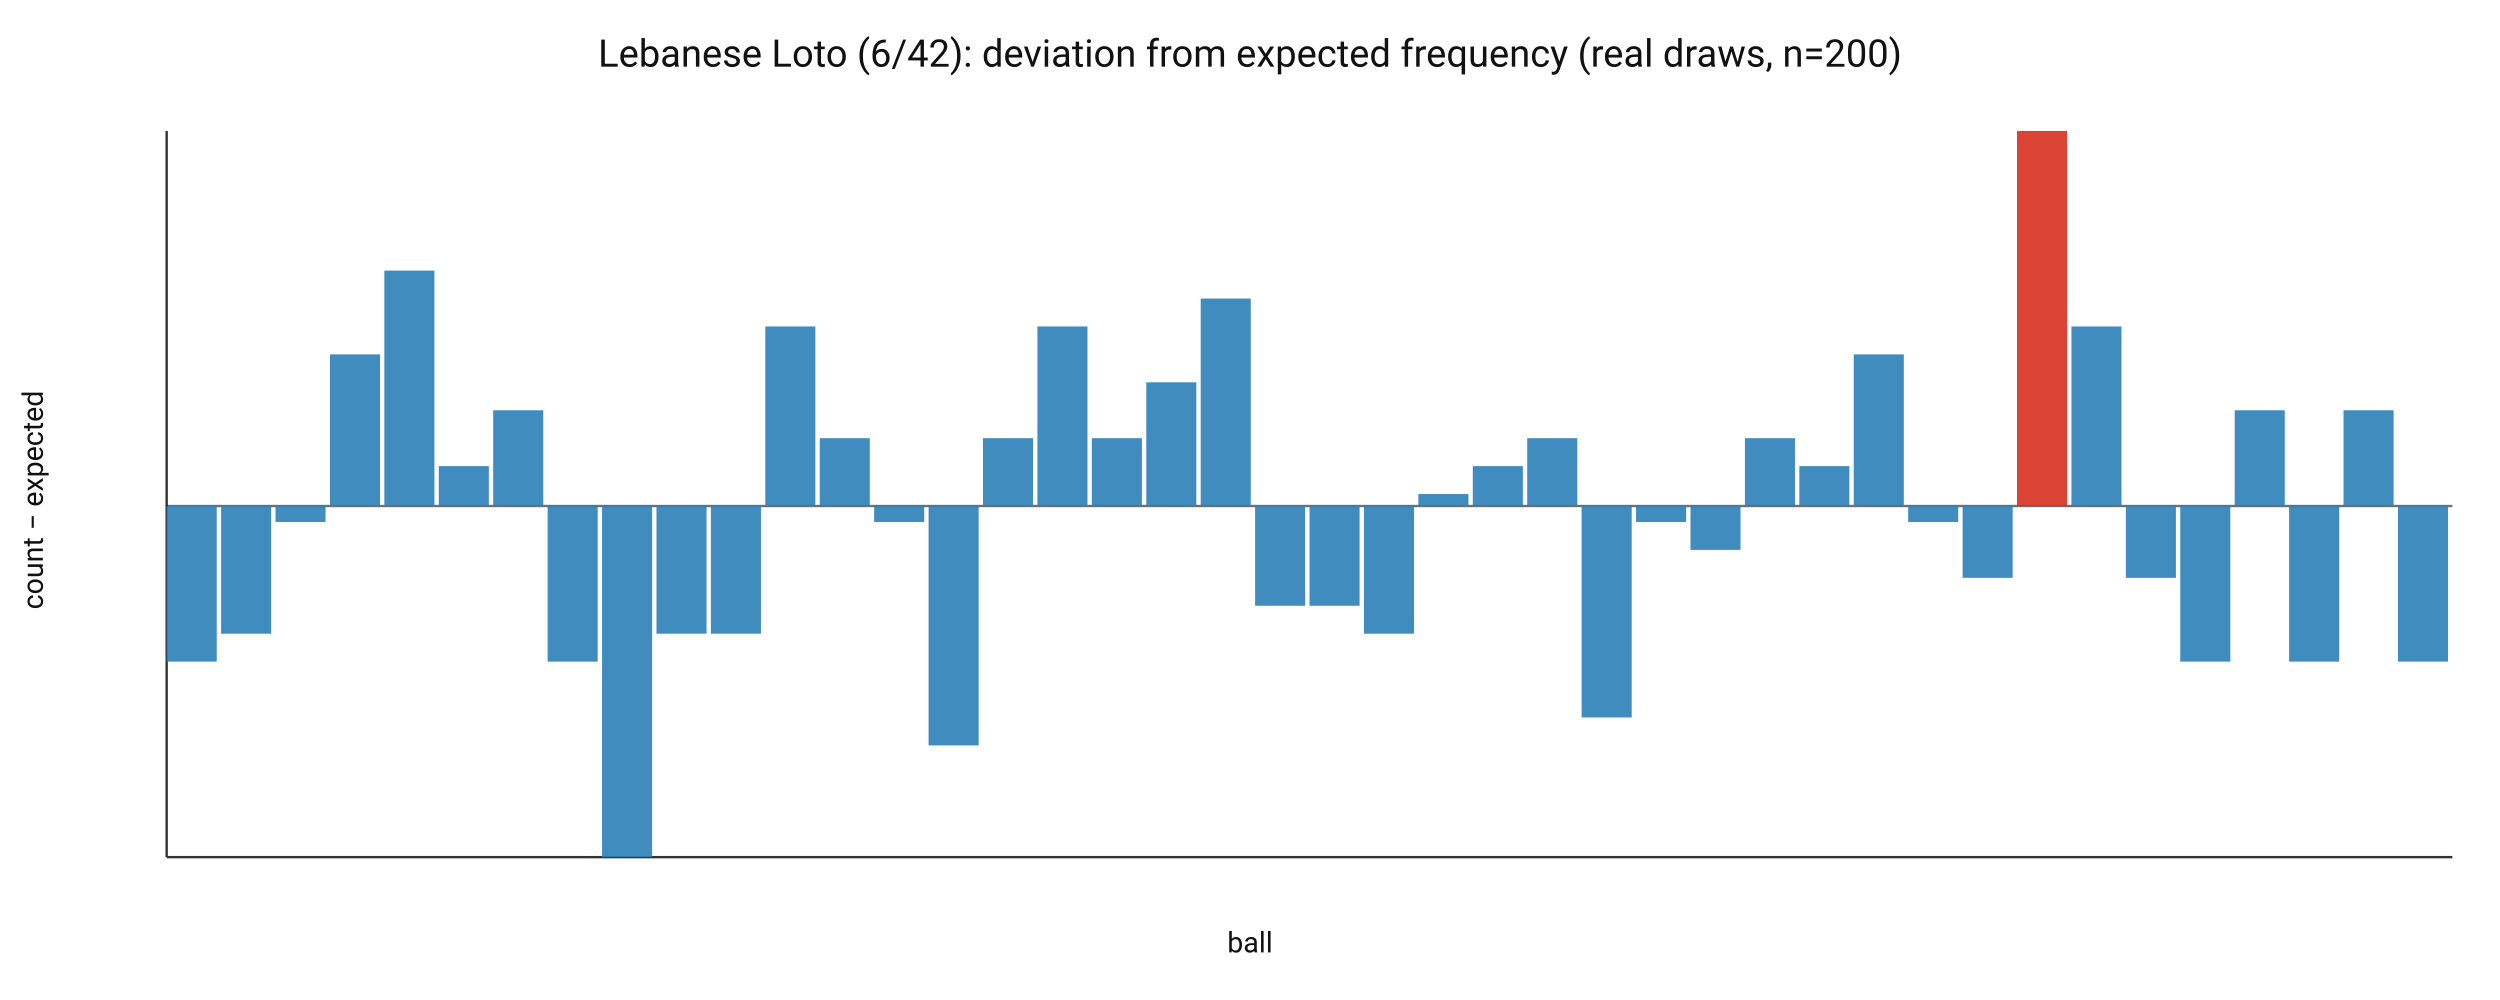
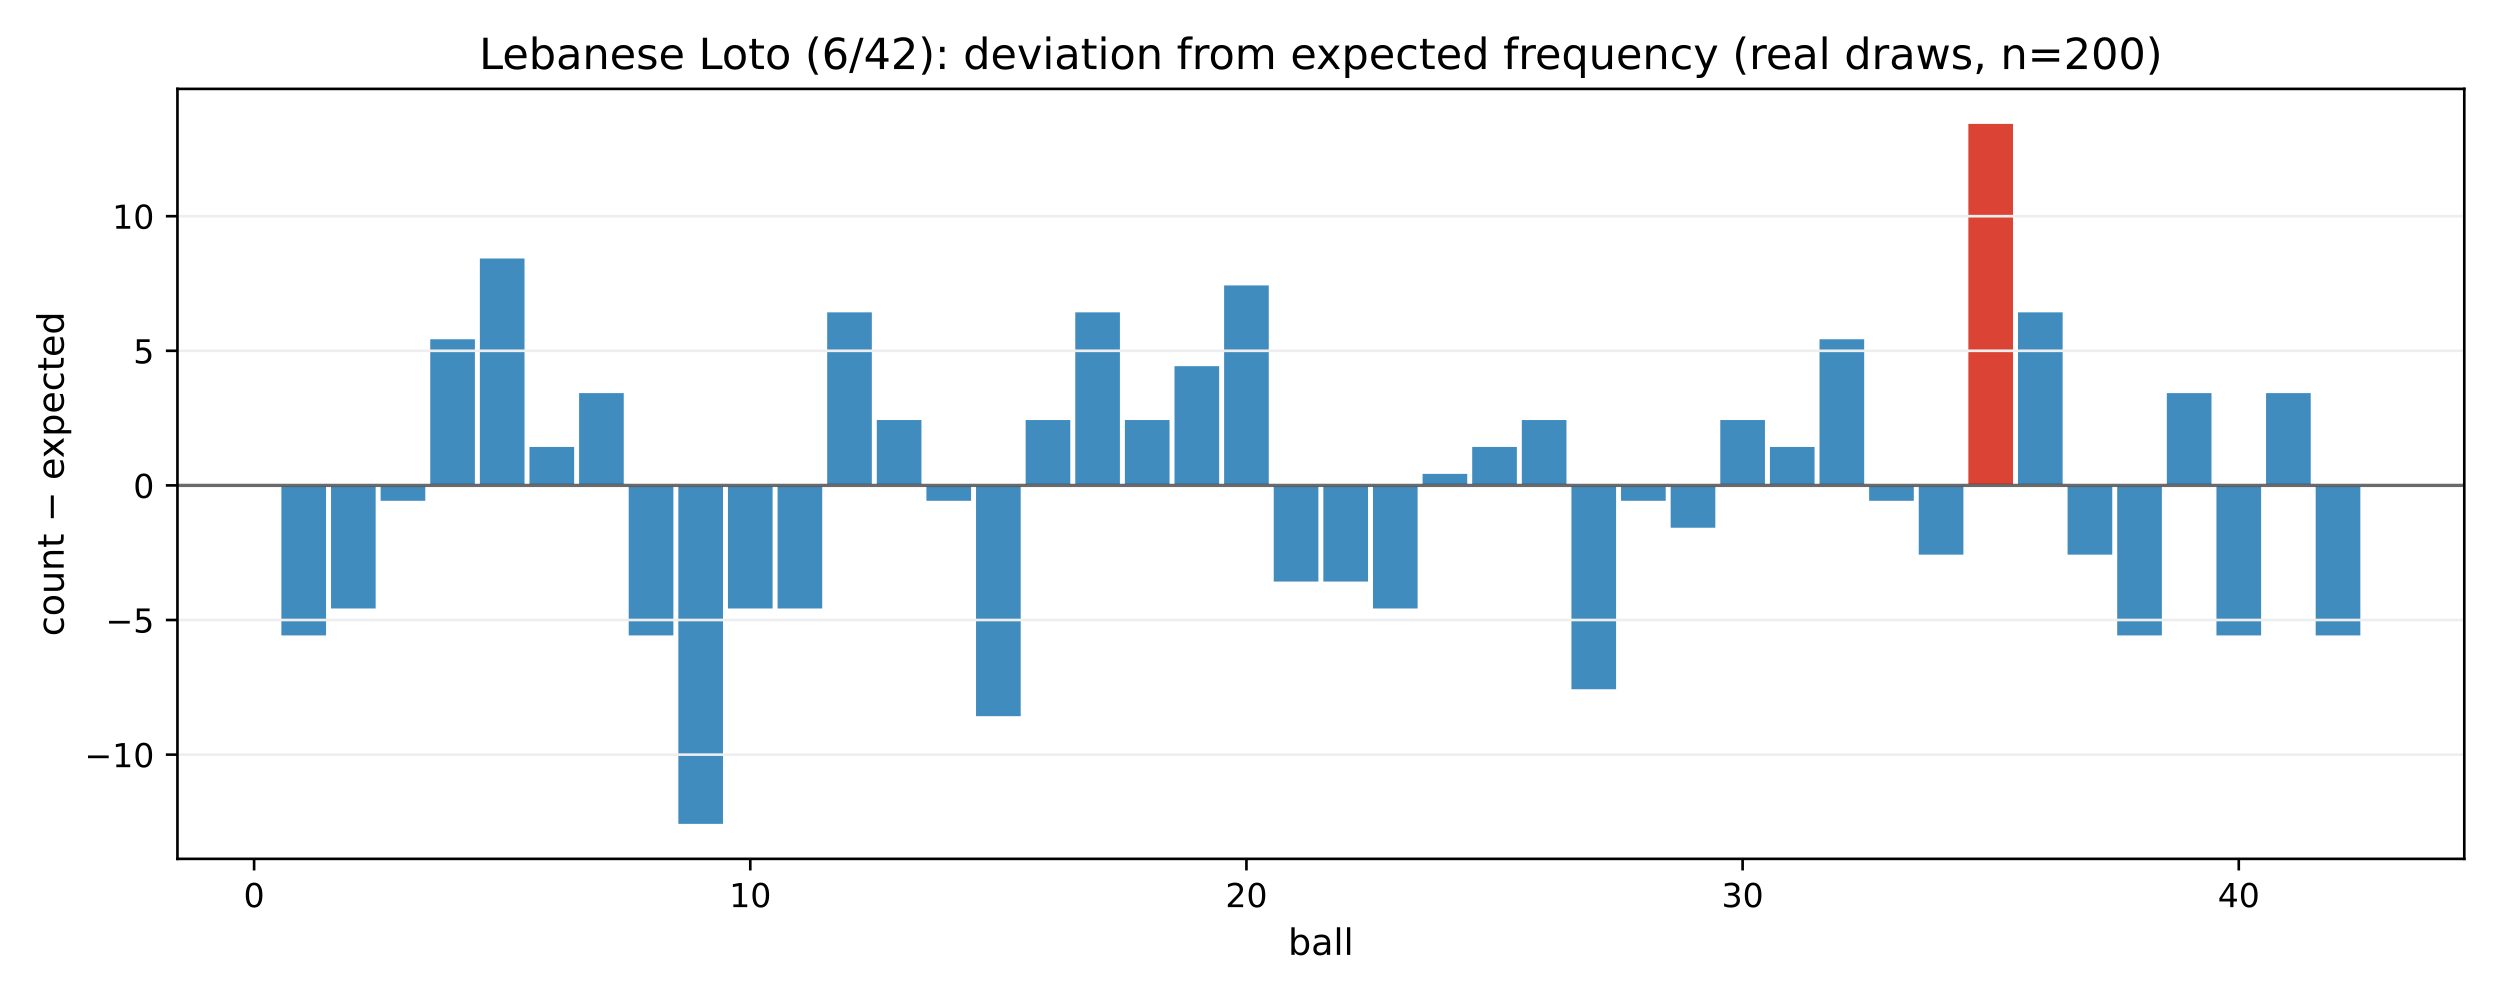
- <svg xmlns="http://www.w3.org/2000/svg" width="1050" height="420" viewBox="0 0 1050 420">
-   <rect x="0" y="0" width="100%" height="100%" fill="#ffffff" />
-   <style>text{font-family: ui-sans-serif, system-ui, -apple-system, Segoe UI, Roboto, Helvetica, Arial; fill:#111}</style>
+ <svg xmlns="http://www.w3.org/2000/svg" xmlns:xlink="http://www.w3.org/1999/xlink" width="756pt" height="302.4pt" viewBox="0 0 756 302.4" version="1.1">
  <defs>
-     <marker id="arrowhead" markerWidth="10" markerHeight="7" refX="9" refY="3.5" orient="auto">
-       <polygon points="0 0, 10 3.5, 0 7" fill="#333" />
-     </marker>
+     <style type="text/css">*{stroke-linejoin: round; stroke-linecap: butt}</style>
  </defs>
-   <text x="525.0" y="28" text-anchor="middle" font-size="16">Lebanese Loto (6/42): deviation from expected frequency (real draws, n=200)</text>
-   <line x1="70" y1="360" x2="1030" y2="360" stroke="#333" />
-   <line x1="70" y1="55" x2="70" y2="360" stroke="#333" />
-   <line x1="70" y1="212.527" x2="1030" y2="212.527" stroke="#111" stroke-width="1" opacity="0.6" />
-   <rect x="70" y="212.527" width="21.029" height="65.357" fill="#2c7fb8" opacity="0.9" />
-   <rect x="92.857" y="212.527" width="21.029" height="53.626" fill="#2c7fb8" opacity="0.9" />
-   <rect x="115.714" y="212.527" width="21.029" height="6.703" fill="#2c7fb8" opacity="0.9" />
-   <rect x="138.571" y="148.846" width="21.029" height="63.681" fill="#2c7fb8" opacity="0.9" />
-   <rect x="161.429" y="113.654" width="21.029" height="98.874" fill="#2c7fb8" opacity="0.9" />
-   <rect x="184.286" y="195.769" width="21.029" height="16.758" fill="#2c7fb8" opacity="0.9" />
-   <rect x="207.143" y="172.308" width="21.029" height="40.22" fill="#2c7fb8" opacity="0.9" />
-   <rect x="230" y="212.527" width="21.029" height="65.357" fill="#2c7fb8" opacity="0.9" />
-   <rect x="252.857" y="212.527" width="21.029" height="147.473" fill="#2c7fb8" opacity="0.9" />
-   <rect x="275.714" y="212.527" width="21.029" height="53.626" fill="#2c7fb8" opacity="0.9" />
-   <rect x="298.571" y="212.527" width="21.029" height="53.626" fill="#2c7fb8" opacity="0.9" />
-   <rect x="321.429" y="137.115" width="21.029" height="75.412" fill="#2c7fb8" opacity="0.9" />
-   <rect x="344.286" y="184.038" width="21.029" height="28.489" fill="#2c7fb8" opacity="0.9" />
-   <rect x="367.143" y="212.527" width="21.029" height="6.703" fill="#2c7fb8" opacity="0.9" />
-   <rect x="390" y="212.527" width="21.029" height="100.549" fill="#2c7fb8" opacity="0.9" />
-   <rect x="412.857" y="184.038" width="21.029" height="28.489" fill="#2c7fb8" opacity="0.9" />
-   <rect x="435.714" y="137.115" width="21.029" height="75.412" fill="#2c7fb8" opacity="0.9" />
-   <rect x="458.571" y="184.038" width="21.029" height="28.489" fill="#2c7fb8" opacity="0.9" />
-   <rect x="481.429" y="160.577" width="21.029" height="51.951" fill="#2c7fb8" opacity="0.9" />
-   <rect x="504.286" y="125.385" width="21.029" height="87.143" fill="#2c7fb8" opacity="0.9" />
-   <rect x="527.143" y="212.527" width="21.029" height="41.896" fill="#2c7fb8" opacity="0.9" />
-   <rect x="550" y="212.527" width="21.029" height="41.896" fill="#2c7fb8" opacity="0.9" />
-   <rect x="572.857" y="212.527" width="21.029" height="53.626" fill="#2c7fb8" opacity="0.9" />
-   <rect x="595.714" y="207.5" width="21.029" height="5.027" fill="#2c7fb8" opacity="0.9" />
-   <rect x="618.571" y="195.769" width="21.029" height="16.758" fill="#2c7fb8" opacity="0.9" />
-   <rect x="641.429" y="184.038" width="21.029" height="28.489" fill="#2c7fb8" opacity="0.9" />
-   <rect x="664.286" y="212.527" width="21.029" height="88.819" fill="#2c7fb8" opacity="0.9" />
-   <rect x="687.143" y="212.527" width="21.029" height="6.703" fill="#2c7fb8" opacity="0.9" />
-   <rect x="710" y="212.527" width="21.029" height="18.434" fill="#2c7fb8" opacity="0.9" />
-   <rect x="732.857" y="184.038" width="21.029" height="28.489" fill="#2c7fb8" opacity="0.9" />
-   <rect x="755.714" y="195.769" width="21.029" height="16.758" fill="#2c7fb8" opacity="0.9" />
-   <rect x="778.571" y="148.846" width="21.029" height="63.681" fill="#2c7fb8" opacity="0.9" />
-   <rect x="801.429" y="212.527" width="21.029" height="6.703" fill="#2c7fb8" opacity="0.9" />
-   <rect x="824.286" y="212.527" width="21.029" height="30.165" fill="#2c7fb8" opacity="0.9" />
-   <rect x="847.143" y="55" width="21.029" height="157.527" fill="#d7301f" opacity="0.9" />
-   <rect x="870" y="137.115" width="21.029" height="75.412" fill="#2c7fb8" opacity="0.9" />
-   <rect x="892.857" y="212.527" width="21.029" height="30.165" fill="#2c7fb8" opacity="0.9" />
-   <rect x="915.714" y="212.527" width="21.029" height="65.357" fill="#2c7fb8" opacity="0.9" />
-   <rect x="938.571" y="172.308" width="21.029" height="40.22" fill="#2c7fb8" opacity="0.9" />
-   <rect x="961.429" y="212.527" width="21.029" height="65.357" fill="#2c7fb8" opacity="0.9" />
-   <rect x="984.286" y="172.308" width="21.029" height="40.22" fill="#2c7fb8" opacity="0.9" />
-   <rect x="1007.143" y="212.527" width="21.029" height="65.357" fill="#2c7fb8" opacity="0.9" />
-   <text x="525.0" y="400" text-anchor="middle" font-size="12" fill="#333">ball</text>
-   <text x="18" y="210.0" text-anchor="middle" font-size="12" fill="#333" transform="rotate(-90 18 210.0)">count − expected</text>
+   <g id="figure_1">
+     <g id="patch_1">
+       <path d="M 0 302.4  L 756 302.4  L 756 0  L 0 0  z " style="fill: #ffffff" />
+     </g>
+     <g id="axes_1">
+       <g id="patch_2">
+         <path d="M 53.66 259.72  L 745.2 259.72  L 745.2 26.88  L 53.66 26.88  z " style="fill: #ffffff" />
+       </g>
+       <g id="patch_3">
+         <path d="M 85.094 146.789  L 98.597 146.789  L 98.597 192.148  L 85.094 192.148  z " clip-path="url(#p584bac645e)" style="fill: #2c7fb8; opacity: 0.9" />
+       </g>
+       <g id="patch_4">
+         <path d="M 100.098 146.789  L 113.601 146.789  L 113.601 184.006  L 100.098 184.006  z " clip-path="url(#p584bac645e)" style="fill: #2c7fb8; opacity: 0.9" />
+       </g>
+       <g id="patch_5">
+         <path d="M 115.102 146.789  L 128.606 146.789  L 128.606 151.441  L 115.102 151.441  z " clip-path="url(#p584bac645e)" style="fill: #2c7fb8; opacity: 0.9" />
+       </g>
+       <g id="patch_6">
+         <path d="M 130.106 146.789  L 143.61 146.789  L 143.61 102.594  L 130.106 102.594  z " clip-path="url(#p584bac645e)" style="fill: #2c7fb8; opacity: 0.9" />
+       </g>
+       <g id="patch_7">
+         <path d="M 145.11 146.789  L 158.614 146.789  L 158.614 78.17  L 145.11 78.17  z " clip-path="url(#p584bac645e)" style="fill: #2c7fb8; opacity: 0.9" />
+       </g>
+       <g id="patch_8">
+         <path d="M 160.114 146.789  L 173.618 146.789  L 173.618 135.159  L 160.114 135.159  z " clip-path="url(#p584bac645e)" style="fill: #2c7fb8; opacity: 0.9" />
+       </g>
+       <g id="patch_9">
+         <path d="M 175.118 146.789  L 188.622 146.789  L 188.622 118.876  L 175.118 118.876  z " clip-path="url(#p584bac645e)" style="fill: #2c7fb8; opacity: 0.9" />
+       </g>
+       <g id="patch_10">
+         <path d="M 190.122 146.789  L 203.626 146.789  L 203.626 192.148  L 190.122 192.148  z " clip-path="url(#p584bac645e)" style="fill: #2c7fb8; opacity: 0.9" />
+       </g>
+       <g id="patch_11">
+         <path d="M 205.127 146.789  L 218.63 146.789  L 218.63 249.136  L 205.127 249.136  z " clip-path="url(#p584bac645e)" style="fill: #2c7fb8; opacity: 0.9" />
+       </g>
+       <g id="patch_12">
+         <path d="M 220.131 146.789  L 233.634 146.789  L 233.634 184.006  L 220.131 184.006  z " clip-path="url(#p584bac645e)" style="fill: #2c7fb8; opacity: 0.9" />
+       </g>
+       <g id="patch_13">
+         <path d="M 235.135 146.789  L 248.639 146.789  L 248.639 184.006  L 235.135 184.006  z " clip-path="url(#p584bac645e)" style="fill: #2c7fb8; opacity: 0.9" />
+       </g>
+       <g id="patch_14">
+         <path d="M 250.139 146.789  L 263.643 146.789  L 263.643 94.452  L 250.139 94.452  z " clip-path="url(#p584bac645e)" style="fill: #2c7fb8; opacity: 0.9" />
+       </g>
+       <g id="patch_15">
+         <path d="M 265.143 146.789  L 278.647 146.789  L 278.647 127.017  L 265.143 127.017  z " clip-path="url(#p584bac645e)" style="fill: #2c7fb8; opacity: 0.9" />
+       </g>
+       <g id="patch_16">
+         <path d="M 280.147 146.789  L 293.651 146.789  L 293.651 151.441  L 280.147 151.441  z " clip-path="url(#p584bac645e)" style="fill: #2c7fb8; opacity: 0.9" />
+       </g>
+       <g id="patch_17">
+         <path d="M 295.151 146.789  L 308.655 146.789  L 308.655 216.571  L 295.151 216.571  z " clip-path="url(#p584bac645e)" style="fill: #2c7fb8; opacity: 0.9" />
+       </g>
+       <g id="patch_18">
+         <path d="M 310.155 146.789  L 323.659 146.789  L 323.659 127.017  L 310.155 127.017  z " clip-path="url(#p584bac645e)" style="fill: #2c7fb8; opacity: 0.9" />
+       </g>
+       <g id="patch_19">
+         <path d="M 325.16 146.789  L 338.663 146.789  L 338.663 94.452  L 325.16 94.452  z " clip-path="url(#p584bac645e)" style="fill: #2c7fb8; opacity: 0.9" />
+       </g>
+       <g id="patch_20">
+         <path d="M 340.164 146.789  L 353.667 146.789  L 353.667 127.017  L 340.164 127.017  z " clip-path="url(#p584bac645e)" style="fill: #2c7fb8; opacity: 0.9" />
+       </g>
+       <g id="patch_21">
+         <path d="M 355.168 146.789  L 368.672 146.789  L 368.672 110.735  L 355.168 110.735  z " clip-path="url(#p584bac645e)" style="fill: #2c7fb8; opacity: 0.9" />
+       </g>
+       <g id="patch_22">
+         <path d="M 370.172 146.789  L 383.676 146.789  L 383.676 86.311  L 370.172 86.311  z " clip-path="url(#p584bac645e)" style="fill: #2c7fb8; opacity: 0.9" />
+       </g>
+       <g id="patch_23">
+         <path d="M 385.176 146.789  L 398.68 146.789  L 398.68 175.865  L 385.176 175.865  z " clip-path="url(#p584bac645e)" style="fill: #2c7fb8; opacity: 0.9" />
+       </g>
+       <g id="patch_24">
+         <path d="M 400.18 146.789  L 413.684 146.789  L 413.684 175.865  L 400.18 175.865  z " clip-path="url(#p584bac645e)" style="fill: #2c7fb8; opacity: 0.9" />
+       </g>
+       <g id="patch_25">
+         <path d="M 415.184 146.789  L 428.688 146.789  L 428.688 184.006  L 415.184 184.006  z " clip-path="url(#p584bac645e)" style="fill: #2c7fb8; opacity: 0.9" />
+       </g>
+       <g id="patch_26">
+         <path d="M 430.188 146.789  L 443.692 146.789  L 443.692 143.3  L 430.188 143.3  z " clip-path="url(#p584bac645e)" style="fill: #2c7fb8; opacity: 0.9" />
+       </g>
+       <g id="patch_27">
+         <path d="M 445.193 146.789  L 458.696 146.789  L 458.696 135.159  L 445.193 135.159  z " clip-path="url(#p584bac645e)" style="fill: #2c7fb8; opacity: 0.9" />
+       </g>
+       <g id="patch_28">
+         <path d="M 460.197 146.789  L 473.7 146.789  L 473.7 127.017  L 460.197 127.017  z " clip-path="url(#p584bac645e)" style="fill: #2c7fb8; opacity: 0.9" />
+       </g>
+       <g id="patch_29">
+         <path d="M 475.201 146.789  L 488.705 146.789  L 488.705 208.43  L 475.201 208.43  z " clip-path="url(#p584bac645e)" style="fill: #2c7fb8; opacity: 0.9" />
+       </g>
+       <g id="patch_30">
+         <path d="M 490.205 146.789  L 503.709 146.789  L 503.709 151.441  L 490.205 151.441  z " clip-path="url(#p584bac645e)" style="fill: #2c7fb8; opacity: 0.9" />
+       </g>
+       <g id="patch_31">
+         <path d="M 505.209 146.789  L 518.713 146.789  L 518.713 159.583  L 505.209 159.583  z " clip-path="url(#p584bac645e)" style="fill: #2c7fb8; opacity: 0.9" />
+       </g>
+       <g id="patch_32">
+         <path d="M 520.213 146.789  L 533.717 146.789  L 533.717 127.017  L 520.213 127.017  z " clip-path="url(#p584bac645e)" style="fill: #2c7fb8; opacity: 0.9" />
+       </g>
+       <g id="patch_33">
+         <path d="M 535.217 146.789  L 548.721 146.789  L 548.721 135.159  L 535.217 135.159  z " clip-path="url(#p584bac645e)" style="fill: #2c7fb8; opacity: 0.9" />
+       </g>
+       <g id="patch_34">
+         <path d="M 550.221 146.789  L 563.725 146.789  L 563.725 102.594  L 550.221 102.594  z " clip-path="url(#p584bac645e)" style="fill: #2c7fb8; opacity: 0.9" />
+       </g>
+       <g id="patch_35">
+         <path d="M 565.226 146.789  L 578.729 146.789  L 578.729 151.441  L 565.226 151.441  z " clip-path="url(#p584bac645e)" style="fill: #2c7fb8; opacity: 0.9" />
+       </g>
+       <g id="patch_36">
+         <path d="M 580.23 146.789  L 593.733 146.789  L 593.733 167.724  L 580.23 167.724  z " clip-path="url(#p584bac645e)" style="fill: #2c7fb8; opacity: 0.9" />
+       </g>
+       <g id="patch_37">
+         <path d="M 595.234 146.789  L 608.738 146.789  L 608.738 37.464  L 595.234 37.464  z " clip-path="url(#p584bac645e)" style="fill: #d7301f; opacity: 0.9" />
+       </g>
+       <g id="patch_38">
+         <path d="M 610.238 146.789  L 623.742 146.789  L 623.742 94.452  L 610.238 94.452  z " clip-path="url(#p584bac645e)" style="fill: #2c7fb8; opacity: 0.9" />
+       </g>
+       <g id="patch_39">
+         <path d="M 625.242 146.789  L 638.746 146.789  L 638.746 167.724  L 625.242 167.724  z " clip-path="url(#p584bac645e)" style="fill: #2c7fb8; opacity: 0.9" />
+       </g>
+       <g id="patch_40">
+         <path d="M 640.246 146.789  L 653.75 146.789  L 653.75 192.148  L 640.246 192.148  z " clip-path="url(#p584bac645e)" style="fill: #2c7fb8; opacity: 0.9" />
+       </g>
+       <g id="patch_41">
+         <path d="M 655.25 146.789  L 668.754 146.789  L 668.754 118.876  L 655.25 118.876  z " clip-path="url(#p584bac645e)" style="fill: #2c7fb8; opacity: 0.9" />
+       </g>
+       <g id="patch_42">
+         <path d="M 670.254 146.789  L 683.758 146.789  L 683.758 192.148  L 670.254 192.148  z " clip-path="url(#p584bac645e)" style="fill: #2c7fb8; opacity: 0.9" />
+       </g>
+       <g id="patch_43">
+         <path d="M 685.259 146.789  L 698.762 146.789  L 698.762 118.876  L 685.259 118.876  z " clip-path="url(#p584bac645e)" style="fill: #2c7fb8; opacity: 0.9" />
+       </g>
+       <g id="patch_44">
+         <path d="M 700.263 146.789  L 713.766 146.789  L 713.766 192.148  L 700.263 192.148  z " clip-path="url(#p584bac645e)" style="fill: #2c7fb8; opacity: 0.9" />
+       </g>
+       <g id="matplotlib.axis_1">
+         <g id="xtick_1">
+           <g id="line2d_1">
+             <defs>
+               <path id="m949393089c" d="M 0 0  L 0 3.5  " style="stroke: #000000; stroke-width: 0.8" />
+             </defs>
+             <g>
+               <use xlink:href="#m949393089c" x="76.841" y="259.72" style="stroke: #000000; stroke-width: 0.8" />
+             </g>
+           </g>
+           <g id="text_1">
+             <g transform="translate(73.66012 274.3184) scale(0.1 -0.1)">
+               <defs>
+                 <path id="DejaVuSans-30" d="M 2034 4250  Q 1547 4250 1301 3770  Q 1056 3291 1056 2328  Q 1056 1369 1301 889  Q 1547 409 2034 409  Q 2525 409 2770 889  Q 3016 1369 3016 2328  Q 3016 3291 2770 3770  Q 2525 4250 2034 4250  z M 2034 4750  Q 2819 4750 3233 4129  Q 3647 3509 3647 2328  Q 3647 1150 3233 529  Q 2819 -91 2034 -91  Q 1250 -91 836 529  Q 422 1150 422 2328  Q 422 3509 836 4129  Q 1250 4750 2034 4750  z " transform="scale(0.015625)" />
+               </defs>
+               <use xlink:href="#DejaVuSans-30" />
+             </g>
+           </g>
+         </g>
+         <g id="xtick_2">
+           <g id="line2d_2">
+             <g>
+               <use xlink:href="#m949393089c" x="226.883" y="259.72" style="stroke: #000000; stroke-width: 0.8" />
+             </g>
+           </g>
+           <g id="text_2">
+             <g transform="translate(220.5201 274.3184) scale(0.1 -0.1)">
+               <defs>
+                 <path id="DejaVuSans-31" d="M 794 531  L 1825 531  L 1825 4091  L 703 3866  L 703 4441  L 1819 4666  L 2450 4666  L 2450 531  L 3481 531  L 3481 0  L 794 0  L 794 531  z " transform="scale(0.015625)" />
+               </defs>
+               <use xlink:href="#DejaVuSans-31" />
+               <use xlink:href="#DejaVuSans-30" x="63.623" />
+             </g>
+           </g>
+         </g>
+         <g id="xtick_3">
+           <g id="line2d_3">
+             <g>
+               <use xlink:href="#m949393089c" x="376.924" y="259.72" style="stroke: #000000; stroke-width: 0.8" />
+             </g>
+           </g>
+           <g id="text_3">
+             <g transform="translate(370.5613 274.3184) scale(0.1 -0.1)">
+               <defs>
+                 <path id="DejaVuSans-32" d="M 1228 531  L 3431 531  L 3431 0  L 469 0  L 469 531  Q 828 903 1448 1529  Q 2069 2156 2228 2338  Q 2531 2678 2651 2914  Q 2772 3150 2772 3378  Q 2772 3750 2511 3984  Q 2250 4219 1831 4219  Q 1534 4219 1204 4116  Q 875 4013 500 3803  L 500 4441  Q 881 4594 1212 4672  Q 1544 4750 1819 4750  Q 2544 4750 2975 4387  Q 3406 4025 3406 3419  Q 3406 3131 3298 2873  Q 3191 2616 2906 2266  Q 2828 2175 2409 1742  Q 1991 1309 1228 531  z " transform="scale(0.015625)" />
+               </defs>
+               <use xlink:href="#DejaVuSans-32" />
+               <use xlink:href="#DejaVuSans-30" x="63.623" />
+             </g>
+           </g>
+         </g>
+         <g id="xtick_4">
+           <g id="line2d_4">
+             <g>
+               <use xlink:href="#m949393089c" x="526.965" y="259.72" style="stroke: #000000; stroke-width: 0.8" />
+             </g>
+           </g>
+           <g id="text_4">
+             <g transform="translate(520.6025 274.3184) scale(0.1 -0.1)">
+               <defs>
+                 <path id="DejaVuSans-33" d="M 2597 2516  Q 3050 2419 3304 2112  Q 3559 1806 3559 1356  Q 3559 666 3084 287  Q 2609 -91 1734 -91  Q 1441 -91 1130 -33  Q 819 25 488 141  L 488 750  Q 750 597 1062 519  Q 1375 441 1716 441  Q 2309 441 2620 675  Q 2931 909 2931 1356  Q 2931 1769 2642 2001  Q 2353 2234 1838 2234  L 1294 2234  L 1294 2753  L 1863 2753  Q 2328 2753 2575 2939  Q 2822 3125 2822 3475  Q 2822 3834 2567 4026  Q 2313 4219 1838 4219  Q 1578 4219 1281 4162  Q 984 4106 628 3988  L 628 4550  Q 988 4650 1302 4700  Q 1616 4750 1894 4750  Q 2613 4750 3031 4423  Q 3450 4097 3450 3541  Q 3450 3153 3228 2886  Q 3006 2619 2597 2516  z " transform="scale(0.015625)" />
+               </defs>
+               <use xlink:href="#DejaVuSans-33" />
+               <use xlink:href="#DejaVuSans-30" x="63.623" />
+             </g>
+           </g>
+         </g>
+         <g id="xtick_5">
+           <g id="line2d_5">
+             <g>
+               <use xlink:href="#m949393089c" x="677.006" y="259.72" style="stroke: #000000; stroke-width: 0.8" />
+             </g>
+           </g>
+           <g id="text_5">
+             <g transform="translate(670.6438 274.3184) scale(0.1 -0.1)">
+               <defs>
+                 <path id="DejaVuSans-34" d="M 2419 4116  L 825 1625  L 2419 1625  L 2419 4116  z M 2253 4666  L 3047 4666  L 3047 1625  L 3713 1625  L 3713 1100  L 3047 1100  L 3047 0  L 2419 0  L 2419 1100  L 313 1100  L 313 1709  L 2253 4666  z " transform="scale(0.015625)" />
+               </defs>
+               <use xlink:href="#DejaVuSans-34" />
+               <use xlink:href="#DejaVuSans-30" x="63.623" />
+             </g>
+           </g>
+         </g>
+         <g id="text_6">
+           <g transform="translate(389.512 288.7564) scale(0.11 -0.11)">
+             <defs>
+               <path id="DejaVuSans-62" d="M 3116 1747  Q 3116 2381 2855 2742  Q 2594 3103 2138 3103  Q 1681 3103 1420 2742  Q 1159 2381 1159 1747  Q 1159 1113 1420 752  Q 1681 391 2138 391  Q 2594 391 2855 752  Q 3116 1113 3116 1747  z M 1159 2969  Q 1341 3281 1617 3432  Q 1894 3584 2278 3584  Q 2916 3584 3314 3078  Q 3713 2572 3713 1747  Q 3713 922 3314 415  Q 2916 -91 2278 -91  Q 1894 -91 1617 61  Q 1341 213 1159 525  L 1159 0  L 581 0  L 581 4863  L 1159 4863  L 1159 2969  z " transform="scale(0.015625)" />
+               <path id="DejaVuSans-61" d="M 2194 1759  Q 1497 1759 1228 1600  Q 959 1441 959 1056  Q 959 750 1161 570  Q 1363 391 1709 391  Q 2188 391 2477 730  Q 2766 1069 2766 1631  L 2766 1759  L 2194 1759  z M 3341 1997  L 3341 0  L 2766 0  L 2766 531  Q 2569 213 2275 61  Q 1981 -91 1556 -91  Q 1019 -91 701 211  Q 384 513 384 1019  Q 384 1609 779 1909  Q 1175 2209 1959 2209  L 2766 2209  L 2766 2266  Q 2766 2663 2505 2880  Q 2244 3097 1772 3097  Q 1472 3097 1187 3025  Q 903 2953 641 2809  L 641 3341  Q 956 3463 1253 3523  Q 1550 3584 1831 3584  Q 2591 3584 2966 3190  Q 3341 2797 3341 1997  z " transform="scale(0.015625)" />
+               <path id="DejaVuSans-6c" d="M 603 4863  L 1178 4863  L 1178 0  L 603 0  L 603 4863  z " transform="scale(0.015625)" />
+             </defs>
+             <use xlink:href="#DejaVuSans-62" />
+             <use xlink:href="#DejaVuSans-61" x="63.477" />
+             <use xlink:href="#DejaVuSans-6c" x="124.756" />
+             <use xlink:href="#DejaVuSans-6c" x="152.539" />
+           </g>
+         </g>
+       </g>
+       <g id="matplotlib.axis_2">
+         <g id="ytick_1">
+           <g id="line2d_6">
+             <path d="M 53.66 228.202  L 745.2 228.202  " clip-path="url(#p584bac645e)" style="fill: none; stroke: #eeeeee; stroke-width: 0.8; stroke-linecap: square" />
+           </g>
+           <g id="line2d_7">
+             <defs>
+               <path id="m23d85752fc" d="M 0 0  L -3.5 0  " style="stroke: #000000; stroke-width: 0.8" />
+             </defs>
+             <g>
+               <use xlink:href="#m23d85752fc" x="53.66" y="228.202" style="stroke: #000000; stroke-width: 0.8" />
+             </g>
+           </g>
+           <g id="text_7">
+             <g transform="translate(25.55531 232.0009) scale(0.1 -0.1)">
+               <defs>
+                 <path id="DejaVuSans-2212" d="M 678 2272  L 4684 2272  L 4684 1741  L 678 1741  L 678 2272  z " transform="scale(0.015625)" />
+               </defs>
+               <use xlink:href="#DejaVuSans-2212" />
+               <use xlink:href="#DejaVuSans-31" x="83.789" />
+               <use xlink:href="#DejaVuSans-30" x="147.412" />
+             </g>
+           </g>
+         </g>
+         <g id="ytick_2">
+           <g id="line2d_8">
+             <path d="M 53.66 187.495  L 745.2 187.495  " clip-path="url(#p584bac645e)" style="fill: none; stroke: #eeeeee; stroke-width: 0.8; stroke-linecap: square" />
+           </g>
+           <g id="line2d_9">
+             <g>
+               <use xlink:href="#m23d85752fc" x="53.66" y="187.495" style="stroke: #000000; stroke-width: 0.8" />
+             </g>
+           </g>
+           <g id="text_8">
+             <g transform="translate(31.91781 191.2946) scale(0.1 -0.1)">
+               <defs>
+                 <path id="DejaVuSans-35" d="M 691 4666  L 3169 4666  L 3169 4134  L 1269 4134  L 1269 2991  Q 1406 3038 1543 3061  Q 1681 3084 1819 3084  Q 2600 3084 3056 2656  Q 3513 2228 3513 1497  Q 3513 744 3044 326  Q 2575 -91 1722 -91  Q 1428 -91 1123 -41  Q 819 9 494 109  L 494 744  Q 775 591 1075 516  Q 1375 441 1709 441  Q 2250 441 2565 725  Q 2881 1009 2881 1497  Q 2881 1984 2565 2268  Q 2250 2553 1709 2553  Q 1456 2553 1204 2497  Q 953 2441 691 2322  L 691 4666  z " transform="scale(0.015625)" />
+               </defs>
+               <use xlink:href="#DejaVuSans-2212" />
+               <use xlink:href="#DejaVuSans-35" x="83.789" />
+             </g>
+           </g>
+         </g>
+         <g id="ytick_3">
+           <g id="line2d_10">
+             <path d="M 53.66 146.789  L 745.2 146.789  " clip-path="url(#p584bac645e)" style="fill: none; stroke: #eeeeee; stroke-width: 0.8; stroke-linecap: square" />
+           </g>
+           <g id="line2d_11">
+             <g>
+               <use xlink:href="#m23d85752fc" x="53.66" y="146.789" style="stroke: #000000; stroke-width: 0.8" />
+             </g>
+           </g>
+           <g id="text_9">
+             <g transform="translate(40.2975 150.5883) scale(0.1 -0.1)">
+               <use xlink:href="#DejaVuSans-30" />
+             </g>
+           </g>
+         </g>
+         <g id="ytick_4">
+           <g id="line2d_12">
+             <path d="M 53.66 106.083  L 745.2 106.083  " clip-path="url(#p584bac645e)" style="fill: none; stroke: #eeeeee; stroke-width: 0.8; stroke-linecap: square" />
+           </g>
+           <g id="line2d_13">
+             <g>
+               <use xlink:href="#m23d85752fc" x="53.66" y="106.083" style="stroke: #000000; stroke-width: 0.8" />
+             </g>
+           </g>
+           <g id="text_10">
+             <g transform="translate(40.2975 109.882) scale(0.1 -0.1)">
+               <use xlink:href="#DejaVuSans-35" />
+             </g>
+           </g>
+         </g>
+         <g id="ytick_5">
+           <g id="line2d_14">
+             <path d="M 53.66 65.377  L 745.2 65.377  " clip-path="url(#p584bac645e)" style="fill: none; stroke: #eeeeee; stroke-width: 0.8; stroke-linecap: square" />
+           </g>
+           <g id="line2d_15">
+             <g>
+               <use xlink:href="#m23d85752fc" x="53.66" y="65.377" style="stroke: #000000; stroke-width: 0.8" />
+             </g>
+           </g>
+           <g id="text_11">
+             <g transform="translate(33.935 69.17574) scale(0.1 -0.1)">
+               <use xlink:href="#DejaVuSans-31" />
+               <use xlink:href="#DejaVuSans-30" x="63.623" />
+             </g>
+           </g>
+         </g>
+         <g id="text_12">
+           <g transform="translate(19.26766 192.397) rotate(-90) scale(0.11 -0.11)">
+             <defs>
+               <path id="DejaVuSans-63" d="M 3122 3366  L 3122 2828  Q 2878 2963 2633 3030  Q 2388 3097 2138 3097  Q 1578 3097 1268 2742  Q 959 2388 959 1747  Q 959 1106 1268 751  Q 1578 397 2138 397  Q 2388 397 2633 464  Q 2878 531 3122 666  L 3122 134  Q 2881 22 2623 -34  Q 2366 -91 2075 -91  Q 1284 -91 818 406  Q 353 903 353 1747  Q 353 2603 823 3093  Q 1294 3584 2113 3584  Q 2378 3584 2631 3529  Q 2884 3475 3122 3366  z " transform="scale(0.015625)" />
+               <path id="DejaVuSans-6f" d="M 1959 3097  Q 1497 3097 1228 2736  Q 959 2375 959 1747  Q 959 1119 1226 758  Q 1494 397 1959 397  Q 2419 397 2687 759  Q 2956 1122 2956 1747  Q 2956 2369 2687 2733  Q 2419 3097 1959 3097  z M 1959 3584  Q 2709 3584 3137 3096  Q 3566 2609 3566 1747  Q 3566 888 3137 398  Q 2709 -91 1959 -91  Q 1206 -91 779 398  Q 353 888 353 1747  Q 353 2609 779 3096  Q 1206 3584 1959 3584  z " transform="scale(0.015625)" />
+               <path id="DejaVuSans-75" d="M 544 1381  L 544 3500  L 1119 3500  L 1119 1403  Q 1119 906 1312 657  Q 1506 409 1894 409  Q 2359 409 2629 706  Q 2900 1003 2900 1516  L 2900 3500  L 3475 3500  L 3475 0  L 2900 0  L 2900 538  Q 2691 219 2414 64  Q 2138 -91 1772 -91  Q 1169 -91 856 284  Q 544 659 544 1381  z M 1991 3584  L 1991 3584  z " transform="scale(0.015625)" />
+               <path id="DejaVuSans-6e" d="M 3513 2113  L 3513 0  L 2938 0  L 2938 2094  Q 2938 2591 2744 2837  Q 2550 3084 2163 3084  Q 1697 3084 1428 2787  Q 1159 2491 1159 1978  L 1159 0  L 581 0  L 581 3500  L 1159 3500  L 1159 2956  Q 1366 3272 1645 3428  Q 1925 3584 2291 3584  Q 2894 3584 3203 3211  Q 3513 2838 3513 2113  z " transform="scale(0.015625)" />
+               <path id="DejaVuSans-74" d="M 1172 4494  L 1172 3500  L 2356 3500  L 2356 3053  L 1172 3053  L 1172 1153  Q 1172 725 1289 603  Q 1406 481 1766 481  L 2356 481  L 2356 0  L 1766 0  Q 1100 0 847 248  Q 594 497 594 1153  L 594 3053  L 172 3053  L 172 3500  L 594 3500  L 594 4494  L 1172 4494  z " transform="scale(0.015625)" />
+               <path id="DejaVuSans-20" transform="scale(0.015625)" />
+               <path id="DejaVuSans-65" d="M 3597 1894  L 3597 1613  L 953 1613  Q 991 1019 1311 708  Q 1631 397 2203 397  Q 2534 397 2845 478  Q 3156 559 3463 722  L 3463 178  Q 3153 47 2828 -22  Q 2503 -91 2169 -91  Q 1331 -91 842 396  Q 353 884 353 1716  Q 353 2575 817 3079  Q 1281 3584 2069 3584  Q 2775 3584 3186 3129  Q 3597 2675 3597 1894  z M 3022 2063  Q 3016 2534 2758 2815  Q 2500 3097 2075 3097  Q 1594 3097 1305 2825  Q 1016 2553 972 2059  L 3022 2063  z " transform="scale(0.015625)" />
+               <path id="DejaVuSans-78" d="M 3513 3500  L 2247 1797  L 3578 0  L 2900 0  L 1881 1375  L 863 0  L 184 0  L 1544 1831  L 300 3500  L 978 3500  L 1906 2253  L 2834 3500  L 3513 3500  z " transform="scale(0.015625)" />
+               <path id="DejaVuSans-70" d="M 1159 525  L 1159 -1331  L 581 -1331  L 581 3500  L 1159 3500  L 1159 2969  Q 1341 3281 1617 3432  Q 1894 3584 2278 3584  Q 2916 3584 3314 3078  Q 3713 2572 3713 1747  Q 3713 922 3314 415  Q 2916 -91 2278 -91  Q 1894 -91 1617 61  Q 1341 213 1159 525  z M 3116 1747  Q 3116 2381 2855 2742  Q 2594 3103 2138 3103  Q 1681 3103 1420 2742  Q 1159 2381 1159 1747  Q 1159 1113 1420 752  Q 1681 391 2138 391  Q 2594 391 2855 752  Q 3116 1113 3116 1747  z " transform="scale(0.015625)" />
+               <path id="DejaVuSans-64" d="M 2906 2969  L 2906 4863  L 3481 4863  L 3481 0  L 2906 0  L 2906 525  Q 2725 213 2448 61  Q 2172 -91 1784 -91  Q 1150 -91 751 415  Q 353 922 353 1747  Q 353 2572 751 3078  Q 1150 3584 1784 3584  Q 2172 3584 2448 3432  Q 2725 3281 2906 2969  z M 947 1747  Q 947 1113 1208 752  Q 1469 391 1925 391  Q 2381 391 2643 752  Q 2906 1113 2906 1747  Q 2906 2381 2643 2742  Q 2381 3103 1925 3103  Q 1469 3103 1208 2742  Q 947 2381 947 1747  z " transform="scale(0.015625)" />
+             </defs>
+             <use xlink:href="#DejaVuSans-63" />
+             <use xlink:href="#DejaVuSans-6f" x="54.98" />
+             <use xlink:href="#DejaVuSans-75" x="116.162" />
+             <use xlink:href="#DejaVuSans-6e" x="179.541" />
+             <use xlink:href="#DejaVuSans-74" x="242.92" />
+             <use xlink:href="#DejaVuSans-20" x="282.129" />
+             <use xlink:href="#DejaVuSans-2212" x="313.916" />
+             <use xlink:href="#DejaVuSans-20" x="397.705" />
+             <use xlink:href="#DejaVuSans-65" x="429.492" />
+             <use xlink:href="#DejaVuSans-78" x="489.266" />
+             <use xlink:href="#DejaVuSans-70" x="548.445" />
+             <use xlink:href="#DejaVuSans-65" x="611.922" />
+             <use xlink:href="#DejaVuSans-63" x="673.445" />
+             <use xlink:href="#DejaVuSans-74" x="728.426" />
+             <use xlink:href="#DejaVuSans-65" x="767.635" />
+             <use xlink:href="#DejaVuSans-64" x="829.158" />
+           </g>
+         </g>
+       </g>
+       <g id="line2d_16">
+         <path d="M 53.66 146.789  L 745.2 146.789  " clip-path="url(#p584bac645e)" style="fill: none; stroke: #111111; stroke-opacity: 0.6; stroke-linecap: square" />
+       </g>
+       <g id="patch_45">
+         <path d="M 53.66 259.72  L 53.66 26.88  " style="fill: none; stroke: #000000; stroke-width: 0.8; stroke-linejoin: miter; stroke-linecap: square" />
+       </g>
+       <g id="patch_46">
+         <path d="M 745.2 259.72  L 745.2 26.88  " style="fill: none; stroke: #000000; stroke-width: 0.8; stroke-linejoin: miter; stroke-linecap: square" />
+       </g>
+       <g id="patch_47">
+         <path d="M 53.66 259.72  L 745.2 259.72  " style="fill: none; stroke: #000000; stroke-width: 0.8; stroke-linejoin: miter; stroke-linecap: square" />
+       </g>
+       <g id="patch_48">
+         <path d="M 53.66 26.88  L 745.2 26.88  " style="fill: none; stroke: #000000; stroke-width: 0.8; stroke-linejoin: miter; stroke-linecap: square" />
+       </g>
+       <g id="text_13">
+         <g transform="translate(144.8961 20.88) scale(0.13 -0.13)">
+           <defs>
+             <path id="DejaVuSans-4c" d="M 628 4666  L 1259 4666  L 1259 531  L 3531 531  L 3531 0  L 628 0  L 628 4666  z " transform="scale(0.015625)" />
+             <path id="DejaVuSans-73" d="M 2834 3397  L 2834 2853  Q 2591 2978 2328 3040  Q 2066 3103 1784 3103  Q 1356 3103 1142 2972  Q 928 2841 928 2578  Q 928 2378 1081 2264  Q 1234 2150 1697 2047  L 1894 2003  Q 2506 1872 2764 1633  Q 3022 1394 3022 966  Q 3022 478 2636 193  Q 2250 -91 1575 -91  Q 1294 -91 989 -36  Q 684 19 347 128  L 347 722  Q 666 556 975 473  Q 1284 391 1588 391  Q 1994 391 2212 530  Q 2431 669 2431 922  Q 2431 1156 2273 1281  Q 2116 1406 1581 1522  L 1381 1569  Q 847 1681 609 1914  Q 372 2147 372 2553  Q 372 3047 722 3315  Q 1072 3584 1716 3584  Q 2034 3584 2315 3537  Q 2597 3491 2834 3397  z " transform="scale(0.015625)" />
+             <path id="DejaVuSans-28" d="M 1984 4856  Q 1566 4138 1362 3434  Q 1159 2731 1159 2009  Q 1159 1288 1364 580  Q 1569 -128 1984 -844  L 1484 -844  Q 1016 -109 783 600  Q 550 1309 550 2009  Q 550 2706 781 3412  Q 1013 4119 1484 4856  L 1984 4856  z " transform="scale(0.015625)" />
+             <path id="DejaVuSans-36" d="M 2113 2584  Q 1688 2584 1439 2293  Q 1191 2003 1191 1497  Q 1191 994 1439 701  Q 1688 409 2113 409  Q 2538 409 2786 701  Q 3034 994 3034 1497  Q 3034 2003 2786 2293  Q 2538 2584 2113 2584  z M 3366 4563  L 3366 3988  Q 3128 4100 2886 4159  Q 2644 4219 2406 4219  Q 1781 4219 1451 3797  Q 1122 3375 1075 2522  Q 1259 2794 1537 2939  Q 1816 3084 2150 3084  Q 2853 3084 3261 2657  Q 3669 2231 3669 1497  Q 3669 778 3244 343  Q 2819 -91 2113 -91  Q 1303 -91 875 529  Q 447 1150 447 2328  Q 447 3434 972 4092  Q 1497 4750 2381 4750  Q 2619 4750 2861 4703  Q 3103 4656 3366 4563  z " transform="scale(0.015625)" />
+             <path id="DejaVuSans-2f" d="M 1625 4666  L 2156 4666  L 531 -594  L 0 -594  L 1625 4666  z " transform="scale(0.015625)" />
+             <path id="DejaVuSans-29" d="M 513 4856  L 1013 4856  Q 1481 4119 1714 3412  Q 1947 2706 1947 2009  Q 1947 1309 1714 600  Q 1481 -109 1013 -844  L 513 -844  Q 928 -128 1133 580  Q 1338 1288 1338 2009  Q 1338 2731 1133 3434  Q 928 4138 513 4856  z " transform="scale(0.015625)" />
+             <path id="DejaVuSans-3a" d="M 750 794  L 1409 794  L 1409 0  L 750 0  L 750 794  z M 750 3309  L 1409 3309  L 1409 2516  L 750 2516  L 750 3309  z " transform="scale(0.015625)" />
+             <path id="DejaVuSans-76" d="M 191 3500  L 800 3500  L 1894 563  L 2988 3500  L 3597 3500  L 2284 0  L 1503 0  L 191 3500  z " transform="scale(0.015625)" />
+             <path id="DejaVuSans-69" d="M 603 3500  L 1178 3500  L 1178 0  L 603 0  L 603 3500  z M 603 4863  L 1178 4863  L 1178 4134  L 603 4134  L 603 4863  z " transform="scale(0.015625)" />
+             <path id="DejaVuSans-66" d="M 2375 4863  L 2375 4384  L 1825 4384  Q 1516 4384 1395 4259  Q 1275 4134 1275 3809  L 1275 3500  L 2222 3500  L 2222 3053  L 1275 3053  L 1275 0  L 697 0  L 697 3053  L 147 3053  L 147 3500  L 697 3500  L 697 3744  Q 697 4328 969 4595  Q 1241 4863 1831 4863  L 2375 4863  z " transform="scale(0.015625)" />
+             <path id="DejaVuSans-72" d="M 2631 2963  Q 2534 3019 2420 3045  Q 2306 3072 2169 3072  Q 1681 3072 1420 2755  Q 1159 2438 1159 1844  L 1159 0  L 581 0  L 581 3500  L 1159 3500  L 1159 2956  Q 1341 3275 1631 3429  Q 1922 3584 2338 3584  Q 2397 3584 2469 3576  Q 2541 3569 2628 3553  L 2631 2963  z " transform="scale(0.015625)" />
+             <path id="DejaVuSans-6d" d="M 3328 2828  Q 3544 3216 3844 3400  Q 4144 3584 4550 3584  Q 5097 3584 5394 3201  Q 5691 2819 5691 2113  L 5691 0  L 5113 0  L 5113 2094  Q 5113 2597 4934 2840  Q 4756 3084 4391 3084  Q 3944 3084 3684 2787  Q 3425 2491 3425 1978  L 3425 0  L 2847 0  L 2847 2094  Q 2847 2600 2669 2842  Q 2491 3084 2119 3084  Q 1678 3084 1418 2786  Q 1159 2488 1159 1978  L 1159 0  L 581 0  L 581 3500  L 1159 3500  L 1159 2956  Q 1356 3278 1631 3431  Q 1906 3584 2284 3584  Q 2666 3584 2933 3390  Q 3200 3197 3328 2828  z " transform="scale(0.015625)" />
+             <path id="DejaVuSans-71" d="M 947 1747  Q 947 1113 1208 752  Q 1469 391 1925 391  Q 2381 391 2643 752  Q 2906 1113 2906 1747  Q 2906 2381 2643 2742  Q 2381 3103 1925 3103  Q 1469 3103 1208 2742  Q 947 2381 947 1747  z M 2906 525  Q 2725 213 2448 61  Q 2172 -91 1784 -91  Q 1150 -91 751 415  Q 353 922 353 1747  Q 353 2572 751 3078  Q 1150 3584 1784 3584  Q 2172 3584 2448 3432  Q 2725 3281 2906 2969  L 2906 3500  L 3481 3500  L 3481 -1331  L 2906 -1331  L 2906 525  z " transform="scale(0.015625)" />
+             <path id="DejaVuSans-79" d="M 2059 -325  Q 1816 -950 1584 -1140  Q 1353 -1331 966 -1331  L 506 -1331  L 506 -850  L 844 -850  Q 1081 -850 1212 -737  Q 1344 -625 1503 -206  L 1606 56  L 191 3500  L 800 3500  L 1894 763  L 2988 3500  L 3597 3500  L 2059 -325  z " transform="scale(0.015625)" />
+             <path id="DejaVuSans-77" d="M 269 3500  L 844 3500  L 1563 769  L 2278 3500  L 2956 3500  L 3675 769  L 4391 3500  L 4966 3500  L 4050 0  L 3372 0  L 2619 2869  L 1863 0  L 1184 0  L 269 3500  z " transform="scale(0.015625)" />
+             <path id="DejaVuSans-2c" d="M 750 794  L 1409 794  L 1409 256  L 897 -744  L 494 -744  L 750 256  L 750 794  z " transform="scale(0.015625)" />
+             <path id="DejaVuSans-3d" d="M 678 2906  L 4684 2906  L 4684 2381  L 678 2381  L 678 2906  z M 678 1631  L 4684 1631  L 4684 1100  L 678 1100  L 678 1631  z " transform="scale(0.015625)" />
+           </defs>
+           <use xlink:href="#DejaVuSans-4c" />
+           <use xlink:href="#DejaVuSans-65" x="53.963" />
+           <use xlink:href="#DejaVuSans-62" x="115.486" />
+           <use xlink:href="#DejaVuSans-61" x="178.963" />
+           <use xlink:href="#DejaVuSans-6e" x="240.242" />
+           <use xlink:href="#DejaVuSans-65" x="303.621" />
+           <use xlink:href="#DejaVuSans-73" x="365.145" />
+           <use xlink:href="#DejaVuSans-65" x="417.244" />
+           <use xlink:href="#DejaVuSans-20" x="478.768" />
+           <use xlink:href="#DejaVuSans-4c" x="510.555" />
+           <use xlink:href="#DejaVuSans-6f" x="564.518" />
+           <use xlink:href="#DejaVuSans-74" x="625.699" />
+           <use xlink:href="#DejaVuSans-6f" x="664.908" />
+           <use xlink:href="#DejaVuSans-20" x="726.09" />
+           <use xlink:href="#DejaVuSans-28" x="757.877" />
+           <use xlink:href="#DejaVuSans-36" x="796.891" />
+           <use xlink:href="#DejaVuSans-2f" x="860.514" />
+           <use xlink:href="#DejaVuSans-34" x="894.205" />
+           <use xlink:href="#DejaVuSans-32" x="957.828" />
+           <use xlink:href="#DejaVuSans-29" x="1021.451" />
+           <use xlink:href="#DejaVuSans-3a" x="1060.465" />
+           <use xlink:href="#DejaVuSans-20" x="1094.156" />
+           <use xlink:href="#DejaVuSans-64" x="1125.943" />
+           <use xlink:href="#DejaVuSans-65" x="1189.42" />
+           <use xlink:href="#DejaVuSans-76" x="1250.943" />
+           <use xlink:href="#DejaVuSans-69" x="1310.123" />
+           <use xlink:href="#DejaVuSans-61" x="1337.906" />
+           <use xlink:href="#DejaVuSans-74" x="1399.186" />
+           <use xlink:href="#DejaVuSans-69" x="1438.395" />
+           <use xlink:href="#DejaVuSans-6f" x="1466.178" />
+           <use xlink:href="#DejaVuSans-6e" x="1527.359" />
+           <use xlink:href="#DejaVuSans-20" x="1590.738" />
+           <use xlink:href="#DejaVuSans-66" x="1622.525" />
+           <use xlink:href="#DejaVuSans-72" x="1657.73" />
+           <use xlink:href="#DejaVuSans-6f" x="1696.594" />
+           <use xlink:href="#DejaVuSans-6d" x="1757.775" />
+           <use xlink:href="#DejaVuSans-20" x="1855.188" />
+           <use xlink:href="#DejaVuSans-65" x="1886.975" />
+           <use xlink:href="#DejaVuSans-78" x="1946.748" />
+           <use xlink:href="#DejaVuSans-70" x="2005.928" />
+           <use xlink:href="#DejaVuSans-65" x="2069.404" />
+           <use xlink:href="#DejaVuSans-63" x="2130.928" />
+           <use xlink:href="#DejaVuSans-74" x="2185.908" />
+           <use xlink:href="#DejaVuSans-65" x="2225.117" />
+           <use xlink:href="#DejaVuSans-64" x="2286.641" />
+           <use xlink:href="#DejaVuSans-20" x="2350.117" />
+           <use xlink:href="#DejaVuSans-66" x="2381.904" />
+           <use xlink:href="#DejaVuSans-72" x="2417.109" />
+           <use xlink:href="#DejaVuSans-65" x="2455.973" />
+           <use xlink:href="#DejaVuSans-71" x="2517.496" />
+           <use xlink:href="#DejaVuSans-75" x="2580.973" />
+           <use xlink:href="#DejaVuSans-65" x="2644.352" />
+           <use xlink:href="#DejaVuSans-6e" x="2705.875" />
+           <use xlink:href="#DejaVuSans-63" x="2769.254" />
+           <use xlink:href="#DejaVuSans-79" x="2824.234" />
+           <use xlink:href="#DejaVuSans-20" x="2883.414" />
+           <use xlink:href="#DejaVuSans-28" x="2915.201" />
+           <use xlink:href="#DejaVuSans-72" x="2954.215" />
+           <use xlink:href="#DejaVuSans-65" x="2993.078" />
+           <use xlink:href="#DejaVuSans-61" x="3054.602" />
+           <use xlink:href="#DejaVuSans-6c" x="3115.881" />
+           <use xlink:href="#DejaVuSans-20" x="3143.664" />
+           <use xlink:href="#DejaVuSans-64" x="3175.451" />
+           <use xlink:href="#DejaVuSans-72" x="3238.928" />
+           <use xlink:href="#DejaVuSans-61" x="3280.041" />
+           <use xlink:href="#DejaVuSans-77" x="3341.32" />
+           <use xlink:href="#DejaVuSans-73" x="3423.107" />
+           <use xlink:href="#DejaVuSans-2c" x="3475.207" />
+           <use xlink:href="#DejaVuSans-20" x="3506.994" />
+           <use xlink:href="#DejaVuSans-6e" x="3538.781" />
+           <use xlink:href="#DejaVuSans-3d" x="3602.16" />
+           <use xlink:href="#DejaVuSans-32" x="3685.949" />
+           <use xlink:href="#DejaVuSans-30" x="3749.572" />
+           <use xlink:href="#DejaVuSans-30" x="3813.195" />
+           <use xlink:href="#DejaVuSans-29" x="3876.818" />
+         </g>
+       </g>
+     </g>
+   </g>
+   <defs>
+     <clipPath id="p584bac645e">
+       <rect x="53.66" y="26.88" width="691.54" height="232.84" />
+     </clipPath>
+   </defs>
</svg>
